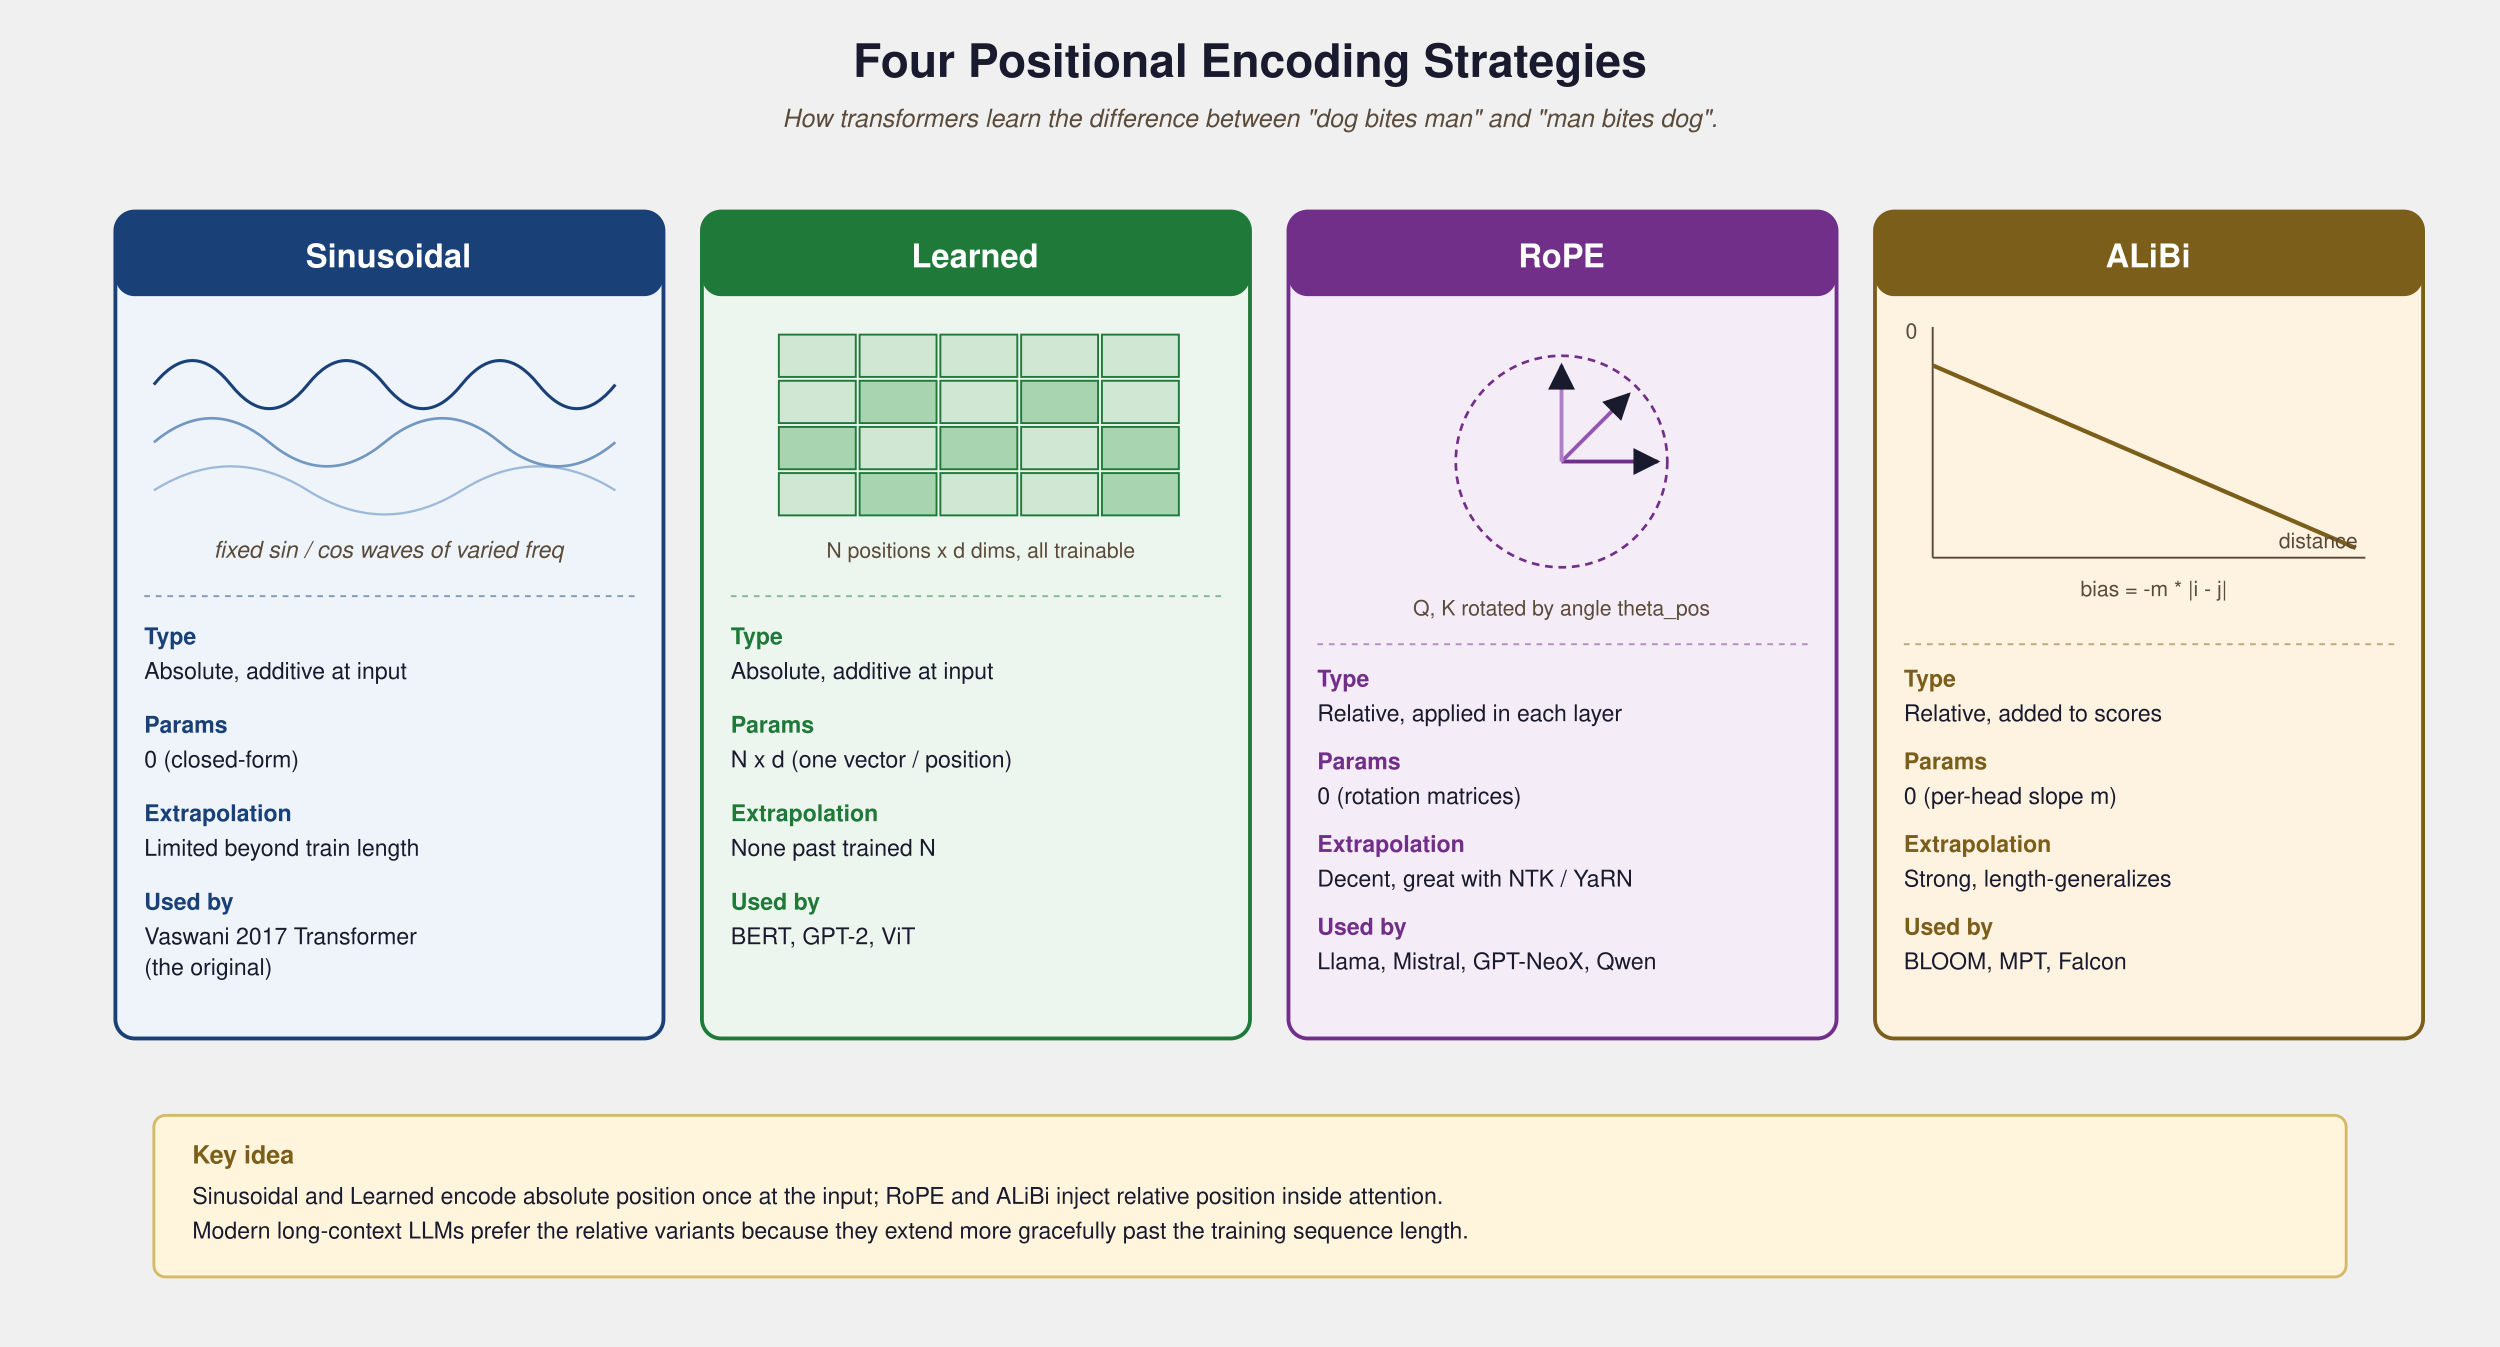
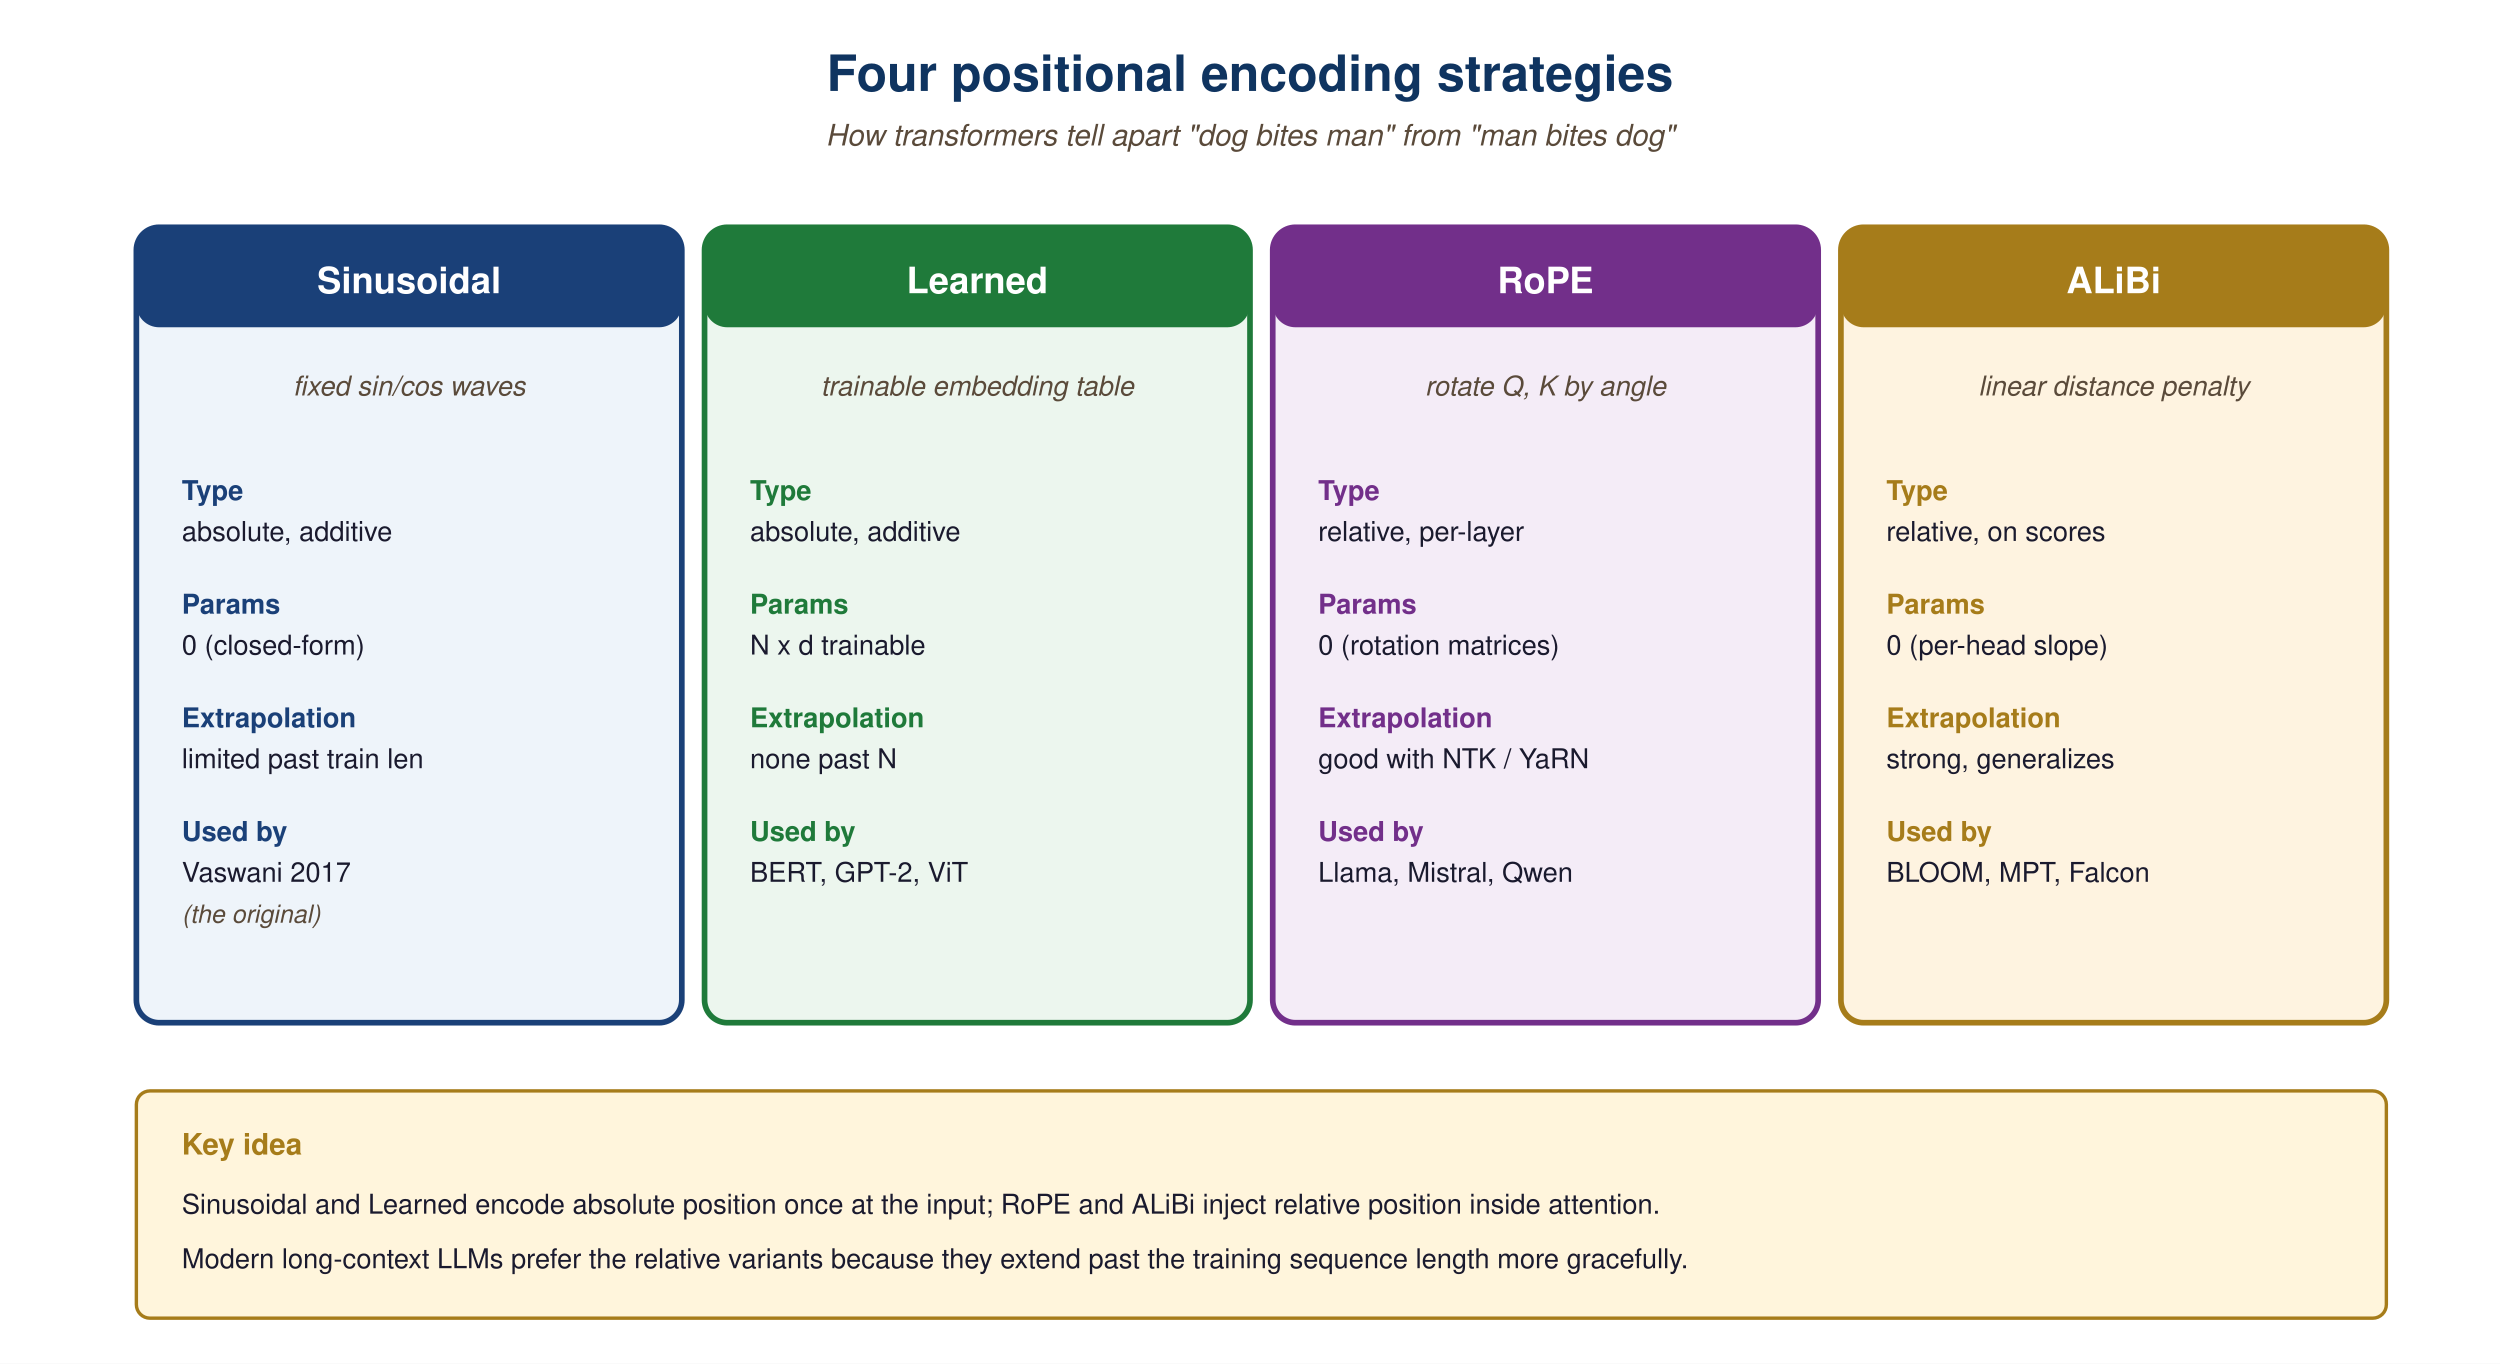
- <svg xmlns="http://www.w3.org/2000/svg" viewBox="0 0 1300 700" font-family="Helvetica, Arial, sans-serif">
-   <defs>
-     <marker id="arr" viewBox="0 0 10 10" refX="9" refY="5" markerWidth="7" markerHeight="7" orient="auto-start-reverse">
-       <path d="M 0 0 L 10 5 L 0 10 z" fill="#1a1a2e" />
-     </marker>
-   </defs>
-   <text x="650" y="40" font-size="24" font-weight="600" text-anchor="middle" fill="#1a1a2e">Four Positional Encoding Strategies</text>
-   <text x="650" y="66" font-size="13" font-style="italic" text-anchor="middle" fill="#5a4a3a">How transformers learn the difference between "dog bites man" and "man bites dog".</text>
-   <g transform="translate(60, 110)">
-     <rect x="0" y="0" width="285" height="430" rx="10" fill="#eef4fa" stroke="#1a4078" stroke-width="2" />
-     <rect x="0" y="0" width="285" height="44" rx="10" fill="#1a4078" />
-     <text x="142" y="29" font-size="17" font-weight="700" text-anchor="middle" fill="#ffffff">Sinusoidal</text>
-     <g transform="translate(20, 60)">
-       <path d="M 0 30 Q 20 5 40 30 T 80 30 T 120 30 T 160 30 T 200 30 T 240 30" fill="none" stroke="#1a4078" stroke-width="1.6" />
-       <path d="M 0 60 Q 30 35 60 60 T 120 60 T 180 60 T 240 60" fill="none" stroke="#3d6fa8" stroke-width="1.4" opacity="0.7" />
-       <path d="M 0 85 Q 40 60 80 85 T 160 85 T 240 85" fill="none" stroke="#6991c2" stroke-width="1.2" opacity="0.6" />
-     </g>
-     <text x="142" y="180" font-size="12" font-style="italic" text-anchor="middle" fill="#5a4a3a">fixed sin / cos waves of varied freq</text>
-     <line x1="15" y1="200" x2="270" y2="200" stroke="#1a4078" stroke-width="1" stroke-dasharray="3,3" opacity="0.5" />
-     <text x="15" y="225" font-size="12" font-weight="700" fill="#1a4078">Type</text>
-     <text x="15" y="243" font-size="12" fill="#1a1a2e">Absolute, additive at input</text>
-     <text x="15" y="271" font-size="12" font-weight="700" fill="#1a4078">Params</text>
-     <text x="15" y="289" font-size="12" fill="#1a1a2e">0 (closed-form)</text>
-     <text x="15" y="317" font-size="12" font-weight="700" fill="#1a4078">Extrapolation</text>
-     <text x="15" y="335" font-size="12" fill="#1a1a2e">Limited beyond train length</text>
-     <text x="15" y="363" font-size="12" font-weight="700" fill="#1a4078">Used by</text>
-     <text x="15" y="381" font-size="12" fill="#1a1a2e">Vaswani 2017 Transformer</text>
-     <text x="15" y="397" font-size="12" fill="#1a1a2e">(the original)</text>
+ <svg xmlns="http://www.w3.org/2000/svg" viewBox="0 0 1100 600" font-family="Helvetica, Arial, sans-serif">
+   <rect width="1100" height="600" fill="#ffffff" />
+   <text x="550" y="40" font-size="22" font-weight="700" text-anchor="middle" fill="#0f3460">Four positional encoding strategies</text>
+   <text x="550" y="64" font-size="13" font-style="italic" text-anchor="middle" fill="#5a4a3a">How transformers tell apart "dog bites man" from "man bites dog"</text>
+   <g transform="translate(60, 100)">
+     <rect width="240" height="350" rx="10" fill="#eef4fa" stroke="#1a4078" stroke-width="2.5" />
+     <rect x="0" y="0" width="240" height="44" rx="10" fill="#1a4078" />
+     <text x="120" y="29" font-size="16" font-weight="700" text-anchor="middle" fill="#ffffff">Sinusoidal</text>
+     <text x="120" y="74" font-size="12" font-style="italic" text-anchor="middle" fill="#5a4a3a">fixed sin/cos waves</text>
+     <text x="20" y="120" font-size="12" font-weight="700" fill="#1a4078">Type</text>
+     <text x="20" y="138" font-size="12" fill="#1a1a2e">absolute, additive</text>
+     <text x="20" y="170" font-size="12" font-weight="700" fill="#1a4078">Params</text>
+     <text x="20" y="188" font-size="12" fill="#1a1a2e">0 (closed-form)</text>
+     <text x="20" y="220" font-size="12" font-weight="700" fill="#1a4078">Extrapolation</text>
+     <text x="20" y="238" font-size="12" fill="#1a1a2e">limited past train len</text>
+     <text x="20" y="270" font-size="12" font-weight="700" fill="#1a4078">Used by</text>
+     <text x="20" y="288" font-size="12" fill="#1a1a2e">Vaswani 2017</text>
+     <text x="20" y="306" font-size="11" font-style="italic" fill="#5a4a3a">(the original)</text>
  </g>
-   <g transform="translate(365, 110)">
-     <rect x="0" y="0" width="285" height="430" rx="10" fill="#ecf6ee" stroke="#1f7a3a" stroke-width="2" />
-     <rect x="0" y="0" width="285" height="44" rx="10" fill="#1f7a3a" />
-     <text x="142" y="29" font-size="17" font-weight="700" text-anchor="middle" fill="#ffffff">Learned</text>
-     <g transform="translate(40, 64)">
-       <g stroke="#1f7a3a" stroke-width="1" fill="#cfe7d3">
-         <rect x="0" y="0" width="40" height="22" />
-         <rect x="42" y="0" width="40" height="22" />
-         <rect x="84" y="0" width="40" height="22" />
-         <rect x="126" y="0" width="40" height="22" />
-         <rect x="168" y="0" width="40" height="22" />
-         <rect x="0" y="24" width="40" height="22" />
-         <rect x="42" y="24" width="40" height="22" fill="#a8d4b0" />
-         <rect x="84" y="24" width="40" height="22" />
-         <rect x="126" y="24" width="40" height="22" fill="#a8d4b0" />
-         <rect x="168" y="24" width="40" height="22" />
-         <rect x="0" y="48" width="40" height="22" fill="#a8d4b0" />
-         <rect x="42" y="48" width="40" height="22" />
-         <rect x="84" y="48" width="40" height="22" fill="#a8d4b0" />
-         <rect x="126" y="48" width="40" height="22" />
-         <rect x="168" y="48" width="40" height="22" fill="#a8d4b0" />
-         <rect x="0" y="72" width="40" height="22" />
-         <rect x="42" y="72" width="40" height="22" fill="#a8d4b0" />
-         <rect x="84" y="72" width="40" height="22" />
-         <rect x="126" y="72" width="40" height="22" />
-         <rect x="168" y="72" width="40" height="22" fill="#a8d4b0" />
-       </g>
-       <text x="105" y="116" font-size="11" text-anchor="middle" fill="#5a4a3a">N positions x d dims, all trainable</text>
-     </g>
-     <line x1="15" y1="200" x2="270" y2="200" stroke="#1f7a3a" stroke-width="1" stroke-dasharray="3,3" opacity="0.5" />
-     <text x="15" y="225" font-size="12" font-weight="700" fill="#1f7a3a">Type</text>
-     <text x="15" y="243" font-size="12" fill="#1a1a2e">Absolute, additive at input</text>
-     <text x="15" y="271" font-size="12" font-weight="700" fill="#1f7a3a">Params</text>
-     <text x="15" y="289" font-size="12" fill="#1a1a2e">N x d (one vector / position)</text>
-     <text x="15" y="317" font-size="12" font-weight="700" fill="#1f7a3a">Extrapolation</text>
-     <text x="15" y="335" font-size="12" fill="#1a1a2e">None past trained N</text>
-     <text x="15" y="363" font-size="12" font-weight="700" fill="#1f7a3a">Used by</text>
-     <text x="15" y="381" font-size="12" fill="#1a1a2e">BERT, GPT-2, ViT</text>
+   <g transform="translate(310, 100)">
+     <rect width="240" height="350" rx="10" fill="#ecf6ee" stroke="#1f7a3a" stroke-width="2.5" />
+     <rect x="0" y="0" width="240" height="44" rx="10" fill="#1f7a3a" />
+     <text x="120" y="29" font-size="16" font-weight="700" text-anchor="middle" fill="#ffffff">Learned</text>
+     <text x="120" y="74" font-size="12" font-style="italic" text-anchor="middle" fill="#5a4a3a">trainable embedding table</text>
+     <text x="20" y="120" font-size="12" font-weight="700" fill="#1f7a3a">Type</text>
+     <text x="20" y="138" font-size="12" fill="#1a1a2e">absolute, additive</text>
+     <text x="20" y="170" font-size="12" font-weight="700" fill="#1f7a3a">Params</text>
+     <text x="20" y="188" font-size="12" fill="#1a1a2e">N x d trainable</text>
+     <text x="20" y="220" font-size="12" font-weight="700" fill="#1f7a3a">Extrapolation</text>
+     <text x="20" y="238" font-size="12" fill="#1a1a2e">none past N</text>
+     <text x="20" y="270" font-size="12" font-weight="700" fill="#1f7a3a">Used by</text>
+     <text x="20" y="288" font-size="12" fill="#1a1a2e">BERT, GPT-2, ViT</text>
  </g>
-   <g transform="translate(670, 110)">
-     <rect x="0" y="0" width="285" height="430" rx="10" fill="#f4ecf7" stroke="#722f8a" stroke-width="2" />
-     <rect x="0" y="0" width="285" height="44" rx="10" fill="#722f8a" />
-     <text x="142" y="29" font-size="17" font-weight="700" text-anchor="middle" fill="#ffffff">RoPE</text>
-     <g transform="translate(142, 130)">
-       <circle cx="0" cy="0" r="55" fill="none" stroke="#722f8a" stroke-width="1.4" stroke-dasharray="4,3" />
-       <line x1="0" y1="0" x2="50" y2="0" stroke="#722f8a" stroke-width="2" marker-end="url(#arr)" />
-       <line x1="0" y1="0" x2="35" y2="-35" stroke="#9457b0" stroke-width="2" marker-end="url(#arr)" />
-       <line x1="0" y1="0" x2="0" y2="-50" stroke="#b07ec6" stroke-width="2" marker-end="url(#arr)" />
-       <text x="0" y="80" font-size="11" text-anchor="middle" fill="#5a4a3a">Q, K rotated by angle theta_pos</text>
-     </g>
-     <line x1="15" y1="225" x2="270" y2="225" stroke="#722f8a" stroke-width="1" stroke-dasharray="3,3" opacity="0.5" />
-     <text x="15" y="247" font-size="12" font-weight="700" fill="#722f8a">Type</text>
-     <text x="15" y="265" font-size="12" fill="#1a1a2e">Relative, applied in each layer</text>
-     <text x="15" y="290" font-size="12" font-weight="700" fill="#722f8a">Params</text>
-     <text x="15" y="308" font-size="12" fill="#1a1a2e">0 (rotation matrices)</text>
-     <text x="15" y="333" font-size="12" font-weight="700" fill="#722f8a">Extrapolation</text>
-     <text x="15" y="351" font-size="12" fill="#1a1a2e">Decent, great with NTK / YaRN</text>
-     <text x="15" y="376" font-size="12" font-weight="700" fill="#722f8a">Used by</text>
-     <text x="15" y="394" font-size="12" fill="#1a1a2e">Llama, Mistral, GPT-NeoX, Qwen</text>
+   <g transform="translate(560, 100)">
+     <rect width="240" height="350" rx="10" fill="#f4ecf7" stroke="#722f8a" stroke-width="2.5" />
+     <rect x="0" y="0" width="240" height="44" rx="10" fill="#722f8a" />
+     <text x="120" y="29" font-size="16" font-weight="700" text-anchor="middle" fill="#ffffff">RoPE</text>
+     <text x="120" y="74" font-size="12" font-style="italic" text-anchor="middle" fill="#5a4a3a">rotate Q, K by angle</text>
+     <text x="20" y="120" font-size="12" font-weight="700" fill="#722f8a">Type</text>
+     <text x="20" y="138" font-size="12" fill="#1a1a2e">relative, per-layer</text>
+     <text x="20" y="170" font-size="12" font-weight="700" fill="#722f8a">Params</text>
+     <text x="20" y="188" font-size="12" fill="#1a1a2e">0 (rotation matrices)</text>
+     <text x="20" y="220" font-size="12" font-weight="700" fill="#722f8a">Extrapolation</text>
+     <text x="20" y="238" font-size="12" fill="#1a1a2e">good with NTK / YaRN</text>
+     <text x="20" y="270" font-size="12" font-weight="700" fill="#722f8a">Used by</text>
+     <text x="20" y="288" font-size="12" fill="#1a1a2e">Llama, Mistral, Qwen</text>
  </g>
-   <g transform="translate(975, 110)">
-     <rect x="0" y="0" width="285" height="430" rx="10" fill="#fef3e0" stroke="#7a5e1a" stroke-width="2" />
-     <rect x="0" y="0" width="285" height="44" rx="10" fill="#7a5e1a" />
-     <text x="142" y="29" font-size="17" font-weight="700" text-anchor="middle" fill="#ffffff">ALiBi</text>
-     <g transform="translate(30, 60)">
-       <line x1="0" y1="120" x2="225" y2="120" stroke="#5a4a3a" stroke-width="1" />
-       <line x1="0" y1="0" x2="0" y2="120" stroke="#5a4a3a" stroke-width="1" />
-       <line x1="0" y1="20" x2="220" y2="115" stroke="#7a5e1a" stroke-width="2.2" />
-       <text x="115" y="140" font-size="11" text-anchor="middle" fill="#5a4a3a">bias = -m * |i - j|</text>
-       <text x="-8" y="6" font-size="11" text-anchor="end" fill="#5a4a3a">0</text>
-       <text x="180" y="115" font-size="11" fill="#5a4a3a">distance</text>
-     </g>
-     <line x1="15" y1="225" x2="270" y2="225" stroke="#7a5e1a" stroke-width="1" stroke-dasharray="3,3" opacity="0.5" />
-     <text x="15" y="247" font-size="12" font-weight="700" fill="#7a5e1a">Type</text>
-     <text x="15" y="265" font-size="12" fill="#1a1a2e">Relative, added to scores</text>
-     <text x="15" y="290" font-size="12" font-weight="700" fill="#7a5e1a">Params</text>
-     <text x="15" y="308" font-size="12" fill="#1a1a2e">0 (per-head slope m)</text>
-     <text x="15" y="333" font-size="12" font-weight="700" fill="#7a5e1a">Extrapolation</text>
-     <text x="15" y="351" font-size="12" fill="#1a1a2e">Strong, length-generalizes</text>
-     <text x="15" y="376" font-size="12" font-weight="700" fill="#7a5e1a">Used by</text>
-     <text x="15" y="394" font-size="12" fill="#1a1a2e">BLOOM, MPT, Falcon</text>
+   <g transform="translate(810, 100)">
+     <rect width="240" height="350" rx="10" fill="#fef3e0" stroke="#a67c1a" stroke-width="2.5" />
+     <rect x="0" y="0" width="240" height="44" rx="10" fill="#a67c1a" />
+     <text x="120" y="29" font-size="16" font-weight="700" text-anchor="middle" fill="#ffffff">ALiBi</text>
+     <text x="120" y="74" font-size="12" font-style="italic" text-anchor="middle" fill="#5a4a3a">linear distance penalty</text>
+     <text x="20" y="120" font-size="12" font-weight="700" fill="#a67c1a">Type</text>
+     <text x="20" y="138" font-size="12" fill="#1a1a2e">relative, on scores</text>
+     <text x="20" y="170" font-size="12" font-weight="700" fill="#a67c1a">Params</text>
+     <text x="20" y="188" font-size="12" fill="#1a1a2e">0 (per-head slope)</text>
+     <text x="20" y="220" font-size="12" font-weight="700" fill="#a67c1a">Extrapolation</text>
+     <text x="20" y="238" font-size="12" fill="#1a1a2e">strong, generalizes</text>
+     <text x="20" y="270" font-size="12" font-weight="700" fill="#a67c1a">Used by</text>
+     <text x="20" y="288" font-size="12" fill="#1a1a2e">BLOOM, MPT, Falcon</text>
  </g>
-   <g transform="translate(80, 580)">
-     <rect x="0" y="0" width="1140" height="84" rx="6" fill="#fff5dc" stroke="#d4b96a" stroke-width="1.5" />
-     <text x="20" y="25" font-size="13" font-weight="700" fill="#7a5e1a">Key idea</text>
-     <text x="20" y="46" font-size="12" fill="#1a1a2e">Sinusoidal and Learned encode absolute position once at the input; RoPE and ALiBi inject relative position inside attention.</text>
-     <text x="20" y="64" font-size="12" fill="#1a1a2e">Modern long-context LLMs prefer the relative variants because they extend more gracefully past the training sequence length.</text>
+   <g transform="translate(60, 480)">
+     <rect width="990" height="100" rx="6" fill="#fff5dc" stroke="#a67c1a" stroke-width="1.5" />
+     <text x="20" y="28" font-size="13" font-weight="700" fill="#a67c1a">Key idea</text>
+     <text x="20" y="54" font-size="12" fill="#1a1a2e">Sinusoidal and Learned encode absolute position once at the input; RoPE and ALiBi inject relative position inside attention.</text>
+     <text x="20" y="78" font-size="12" fill="#1a1a2e">Modern long-context LLMs prefer the relative variants because they extend past the training sequence length more gracefully.</text>
  </g>
</svg>
